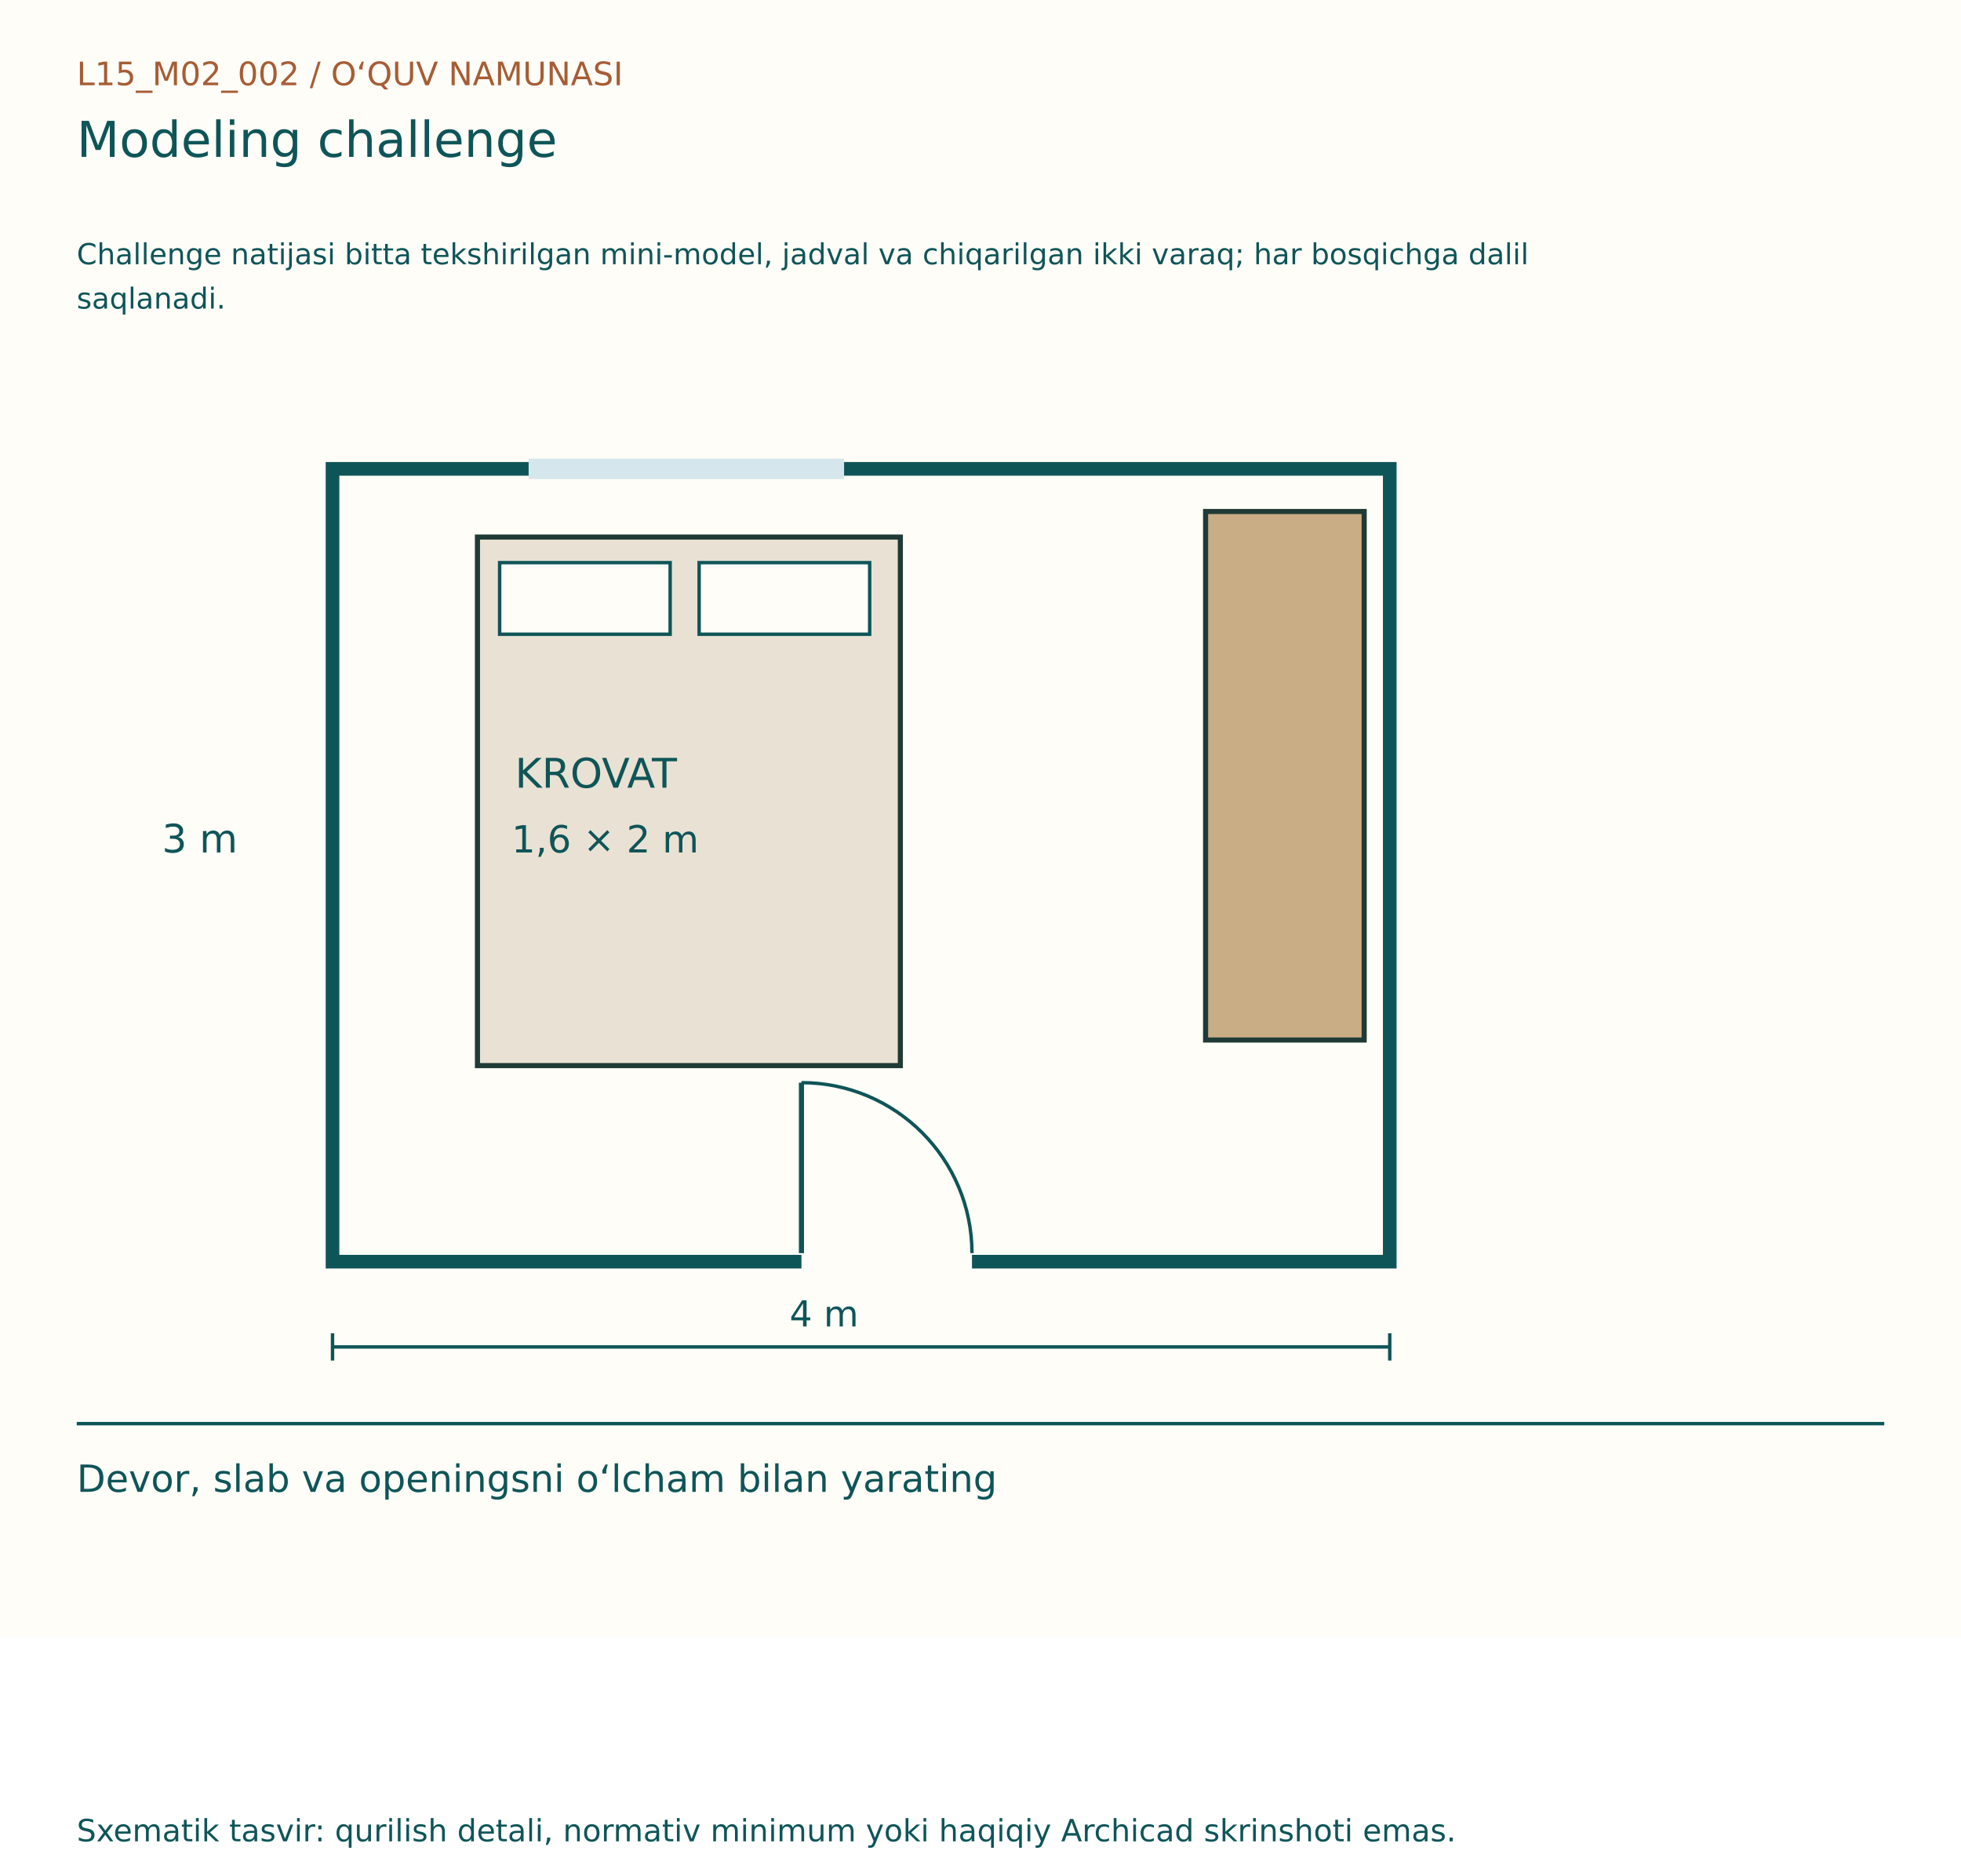
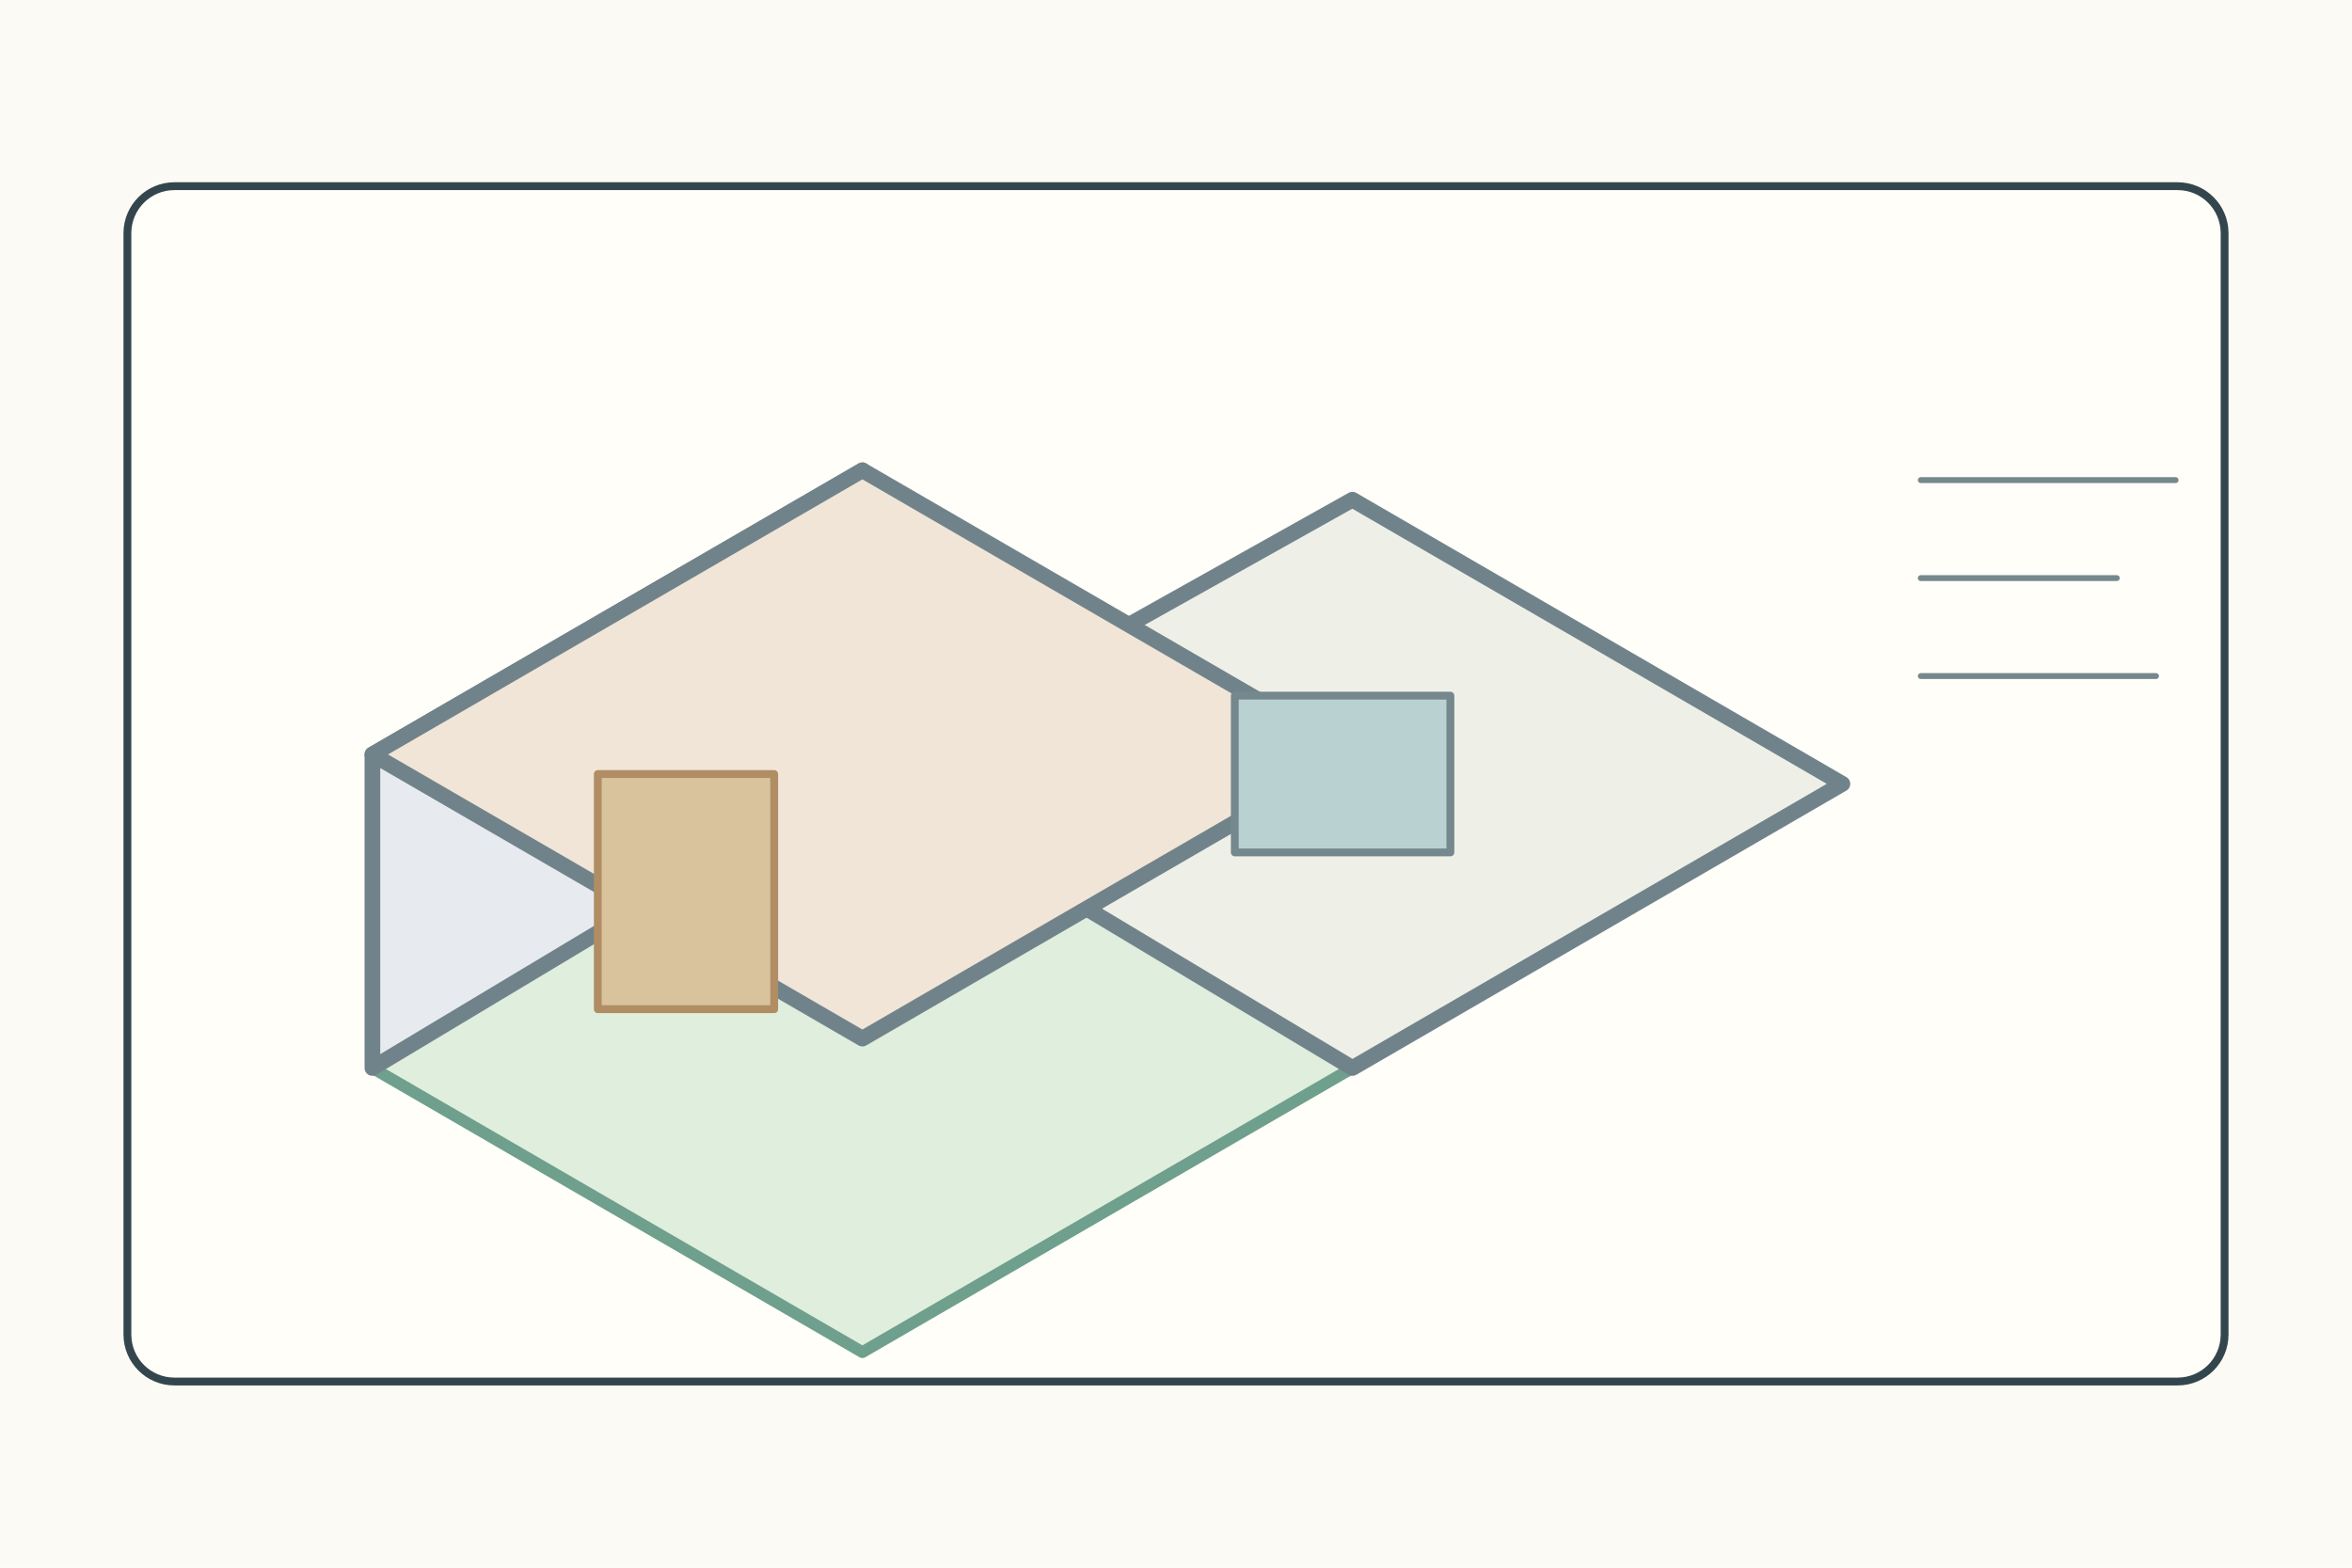
- <svg xmlns="http://www.w3.org/2000/svg" width="1150" height="1100" viewBox="0 0 1150 1100">
-   <rect width="1150" height="960" fill="#FFFDF7" />
-   <g font-family="DejaVu Sans, Segoe UI, sans-serif">
-     <text x="45" y="50" font-size="19" fill="#A65D35">L15_M02_002  /  O‘QUV NAMUNASI</text>
-     <text x="45" y="92" font-size="29" fill="#0E5558">Modeling challenge</text>
-     <text x="45" y="155" font-size="17" fill="#0E5558">Challenge natijasi bitta tekshirilgan mini-model, jadval va chiqarilgan ikki varaq; har bosqichga dalil</text>
-     <text x="45" y="181" font-size="17" fill="#0E5558">saqlanadi.</text>
-     <g transform="translate(0,80)">
-       <rect x="195" y="195" width="620" height="465" fill="#FFFDF7" stroke="#0E5558" stroke-width="8" />
-       <line x1="470" y1="660" x2="570" y2="660" stroke="#FFFDF7" stroke-width="12" />
-       <line x1="470" y1="655" x2="470" y2="555" stroke="#0E5558" stroke-width="3" />
-       <path d="M570,655 A100,100 0 0,0 470,555" fill="none" stroke="#0E5558" stroke-width="2" />
-       <line x1="310" y1="195" x2="495" y2="195" stroke="#D5E7ED" stroke-width="12" />
-       <rect x="280" y="235" width="248" height="310" fill="#E9E1D3" stroke="#203B36" stroke-width="3" />
-       <rect x="293" y="250" width="100" height="42" fill="#FFFDF7" stroke="#0E5558" stroke-width="2" />
-       <rect x="410" y="250" width="100" height="42" fill="#FFFDF7" stroke="#0E5558" stroke-width="2" />
-       <rect x="707" y="220" width="93" height="310" fill="#C9AD84" stroke="#203B36" stroke-width="3" />
-       <text x="302" y="382" font-size="24" fill="#0E5558">KROVAT</text>
-       <text x="300" y="420" font-size="22" fill="#0E5558">1,6 × 2 m</text>
-       <line x1="195" y1="710" x2="815" y2="710" stroke="#0E5558" stroke-width="2" />
-       <line x1="195" y1="702" x2="195" y2="718" stroke="#0E5558" stroke-width="2" />
-       <line x1="815" y1="702" x2="815" y2="718" stroke="#0E5558" stroke-width="2" />
-       <text x="463.0" y="698" font-size="21" fill="#0E5558">4 m</text>
-       <text x="95" y="420" font-size="23" fill="#0E5558">3 m</text>
+ <svg xmlns="http://www.w3.org/2000/svg" width="1200" height="800">
+   <rect width="1200" height="800" fill="#fbfaf4" />
+   <g stroke="#34464d" stroke-width="4" fill="none" stroke-linecap="round" stroke-linejoin="round">
+     <rect x="65" y="95" width="1070" height="610" rx="24" fill="#fffef9" />
+     <g transform="translate(110 145)">
+       <path d="M80 400L330 250L580 400L330 545Z" fill="#dfeedd" stroke="#6f9f8d" stroke-width="6" />
+       <path d="M330 250L580 110L830 255L580 400Z" fill="#eef0e8" stroke="#71838a" stroke-width="8" />
+       <path d="M80 400L330 250L330 95L80 240Z" fill="#e7ebef" stroke="#71838a" stroke-width="8" />
+       <path d="M80 240L330 95L580 240L330 385Z" fill="#f0e5d7" stroke="#71838a" stroke-width="8" />
+       <rect x="195" y="250" width="90" height="120" fill="#d8c39d" stroke="#b08d63" />
+       <rect x="520" y="210" width="110" height="80" fill="#bad1d1" stroke="#75888d" />
+       <path d="M870 100h130M870 150h100M870 200h120" stroke="#75888d" stroke-width="3" />
    </g>
-     <line x1="45" y1="835" x2="1105" y2="835" stroke="#0E5558" stroke-width="2" />
-     <text x="45" y="875" font-size="22" fill="#0E5558">Devor, slab va openingsni o‘lcham bilan yarating</text>
-     <text x="45" y="1080" font-size="18" fill="#0E5558">Sxematik tasvir: qurilish detali, normativ minimum yoki haqiqiy Archicad skrinshoti emas.</text>
  </g>
</svg>
